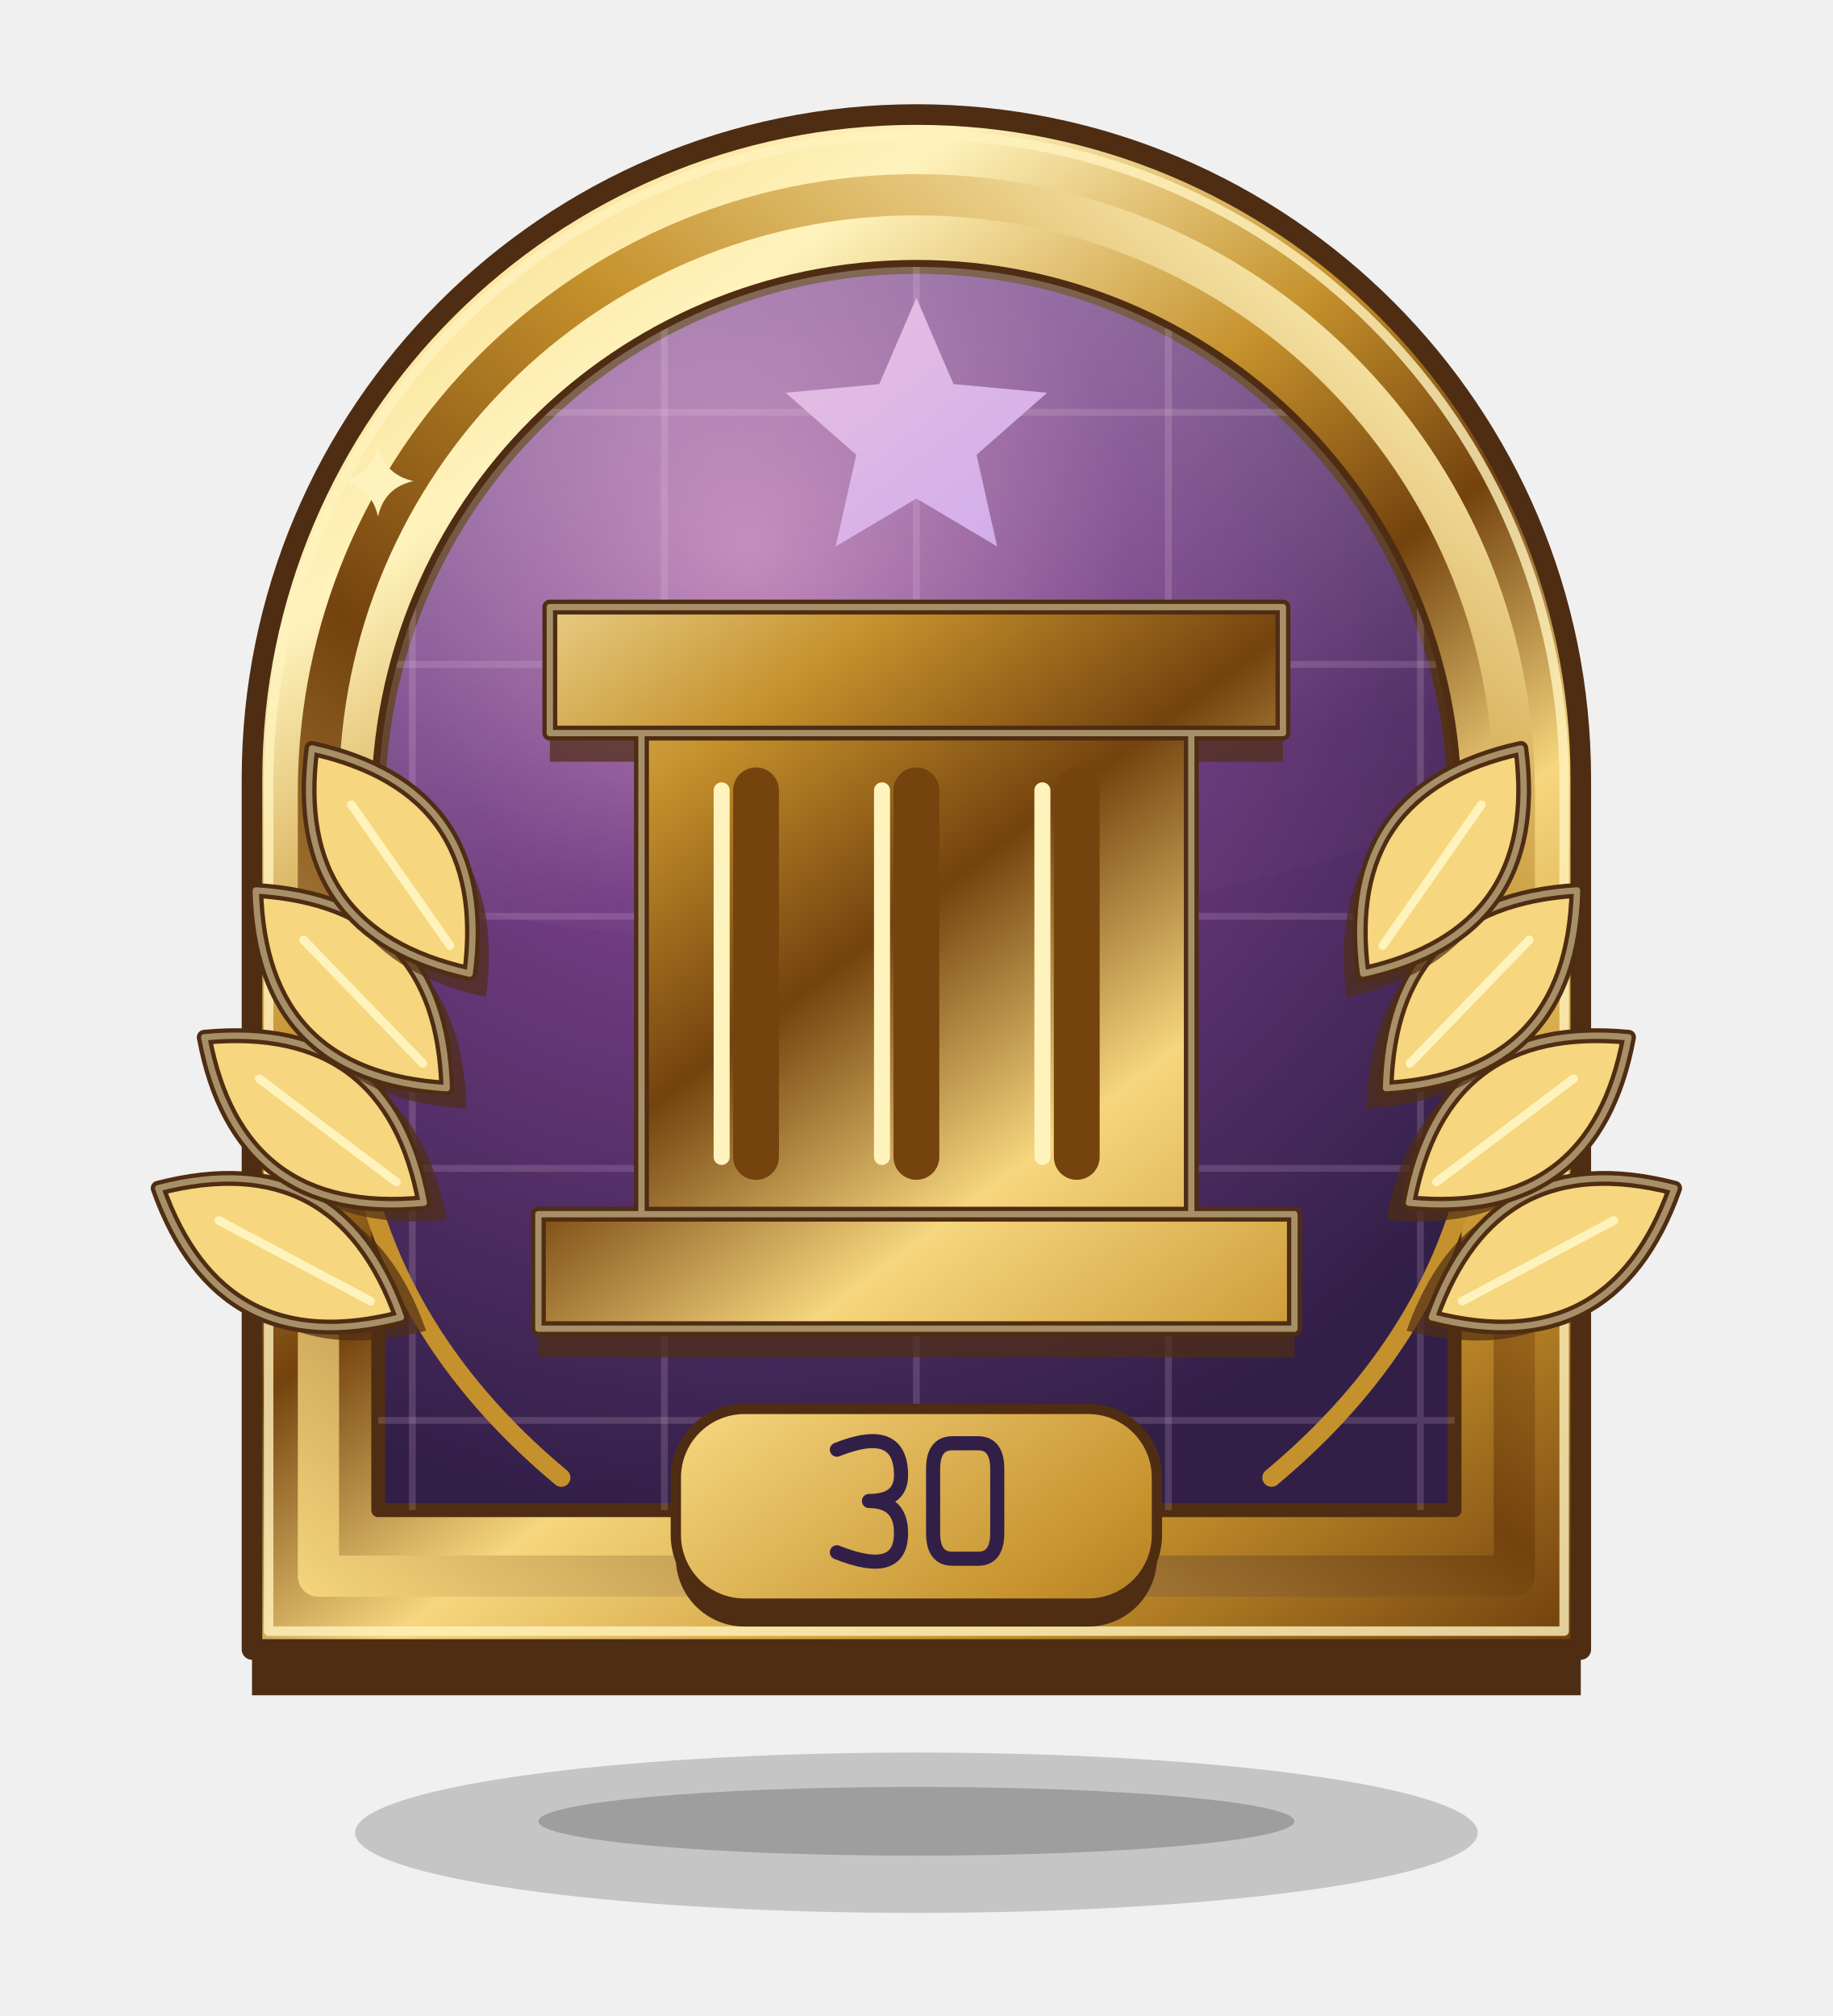
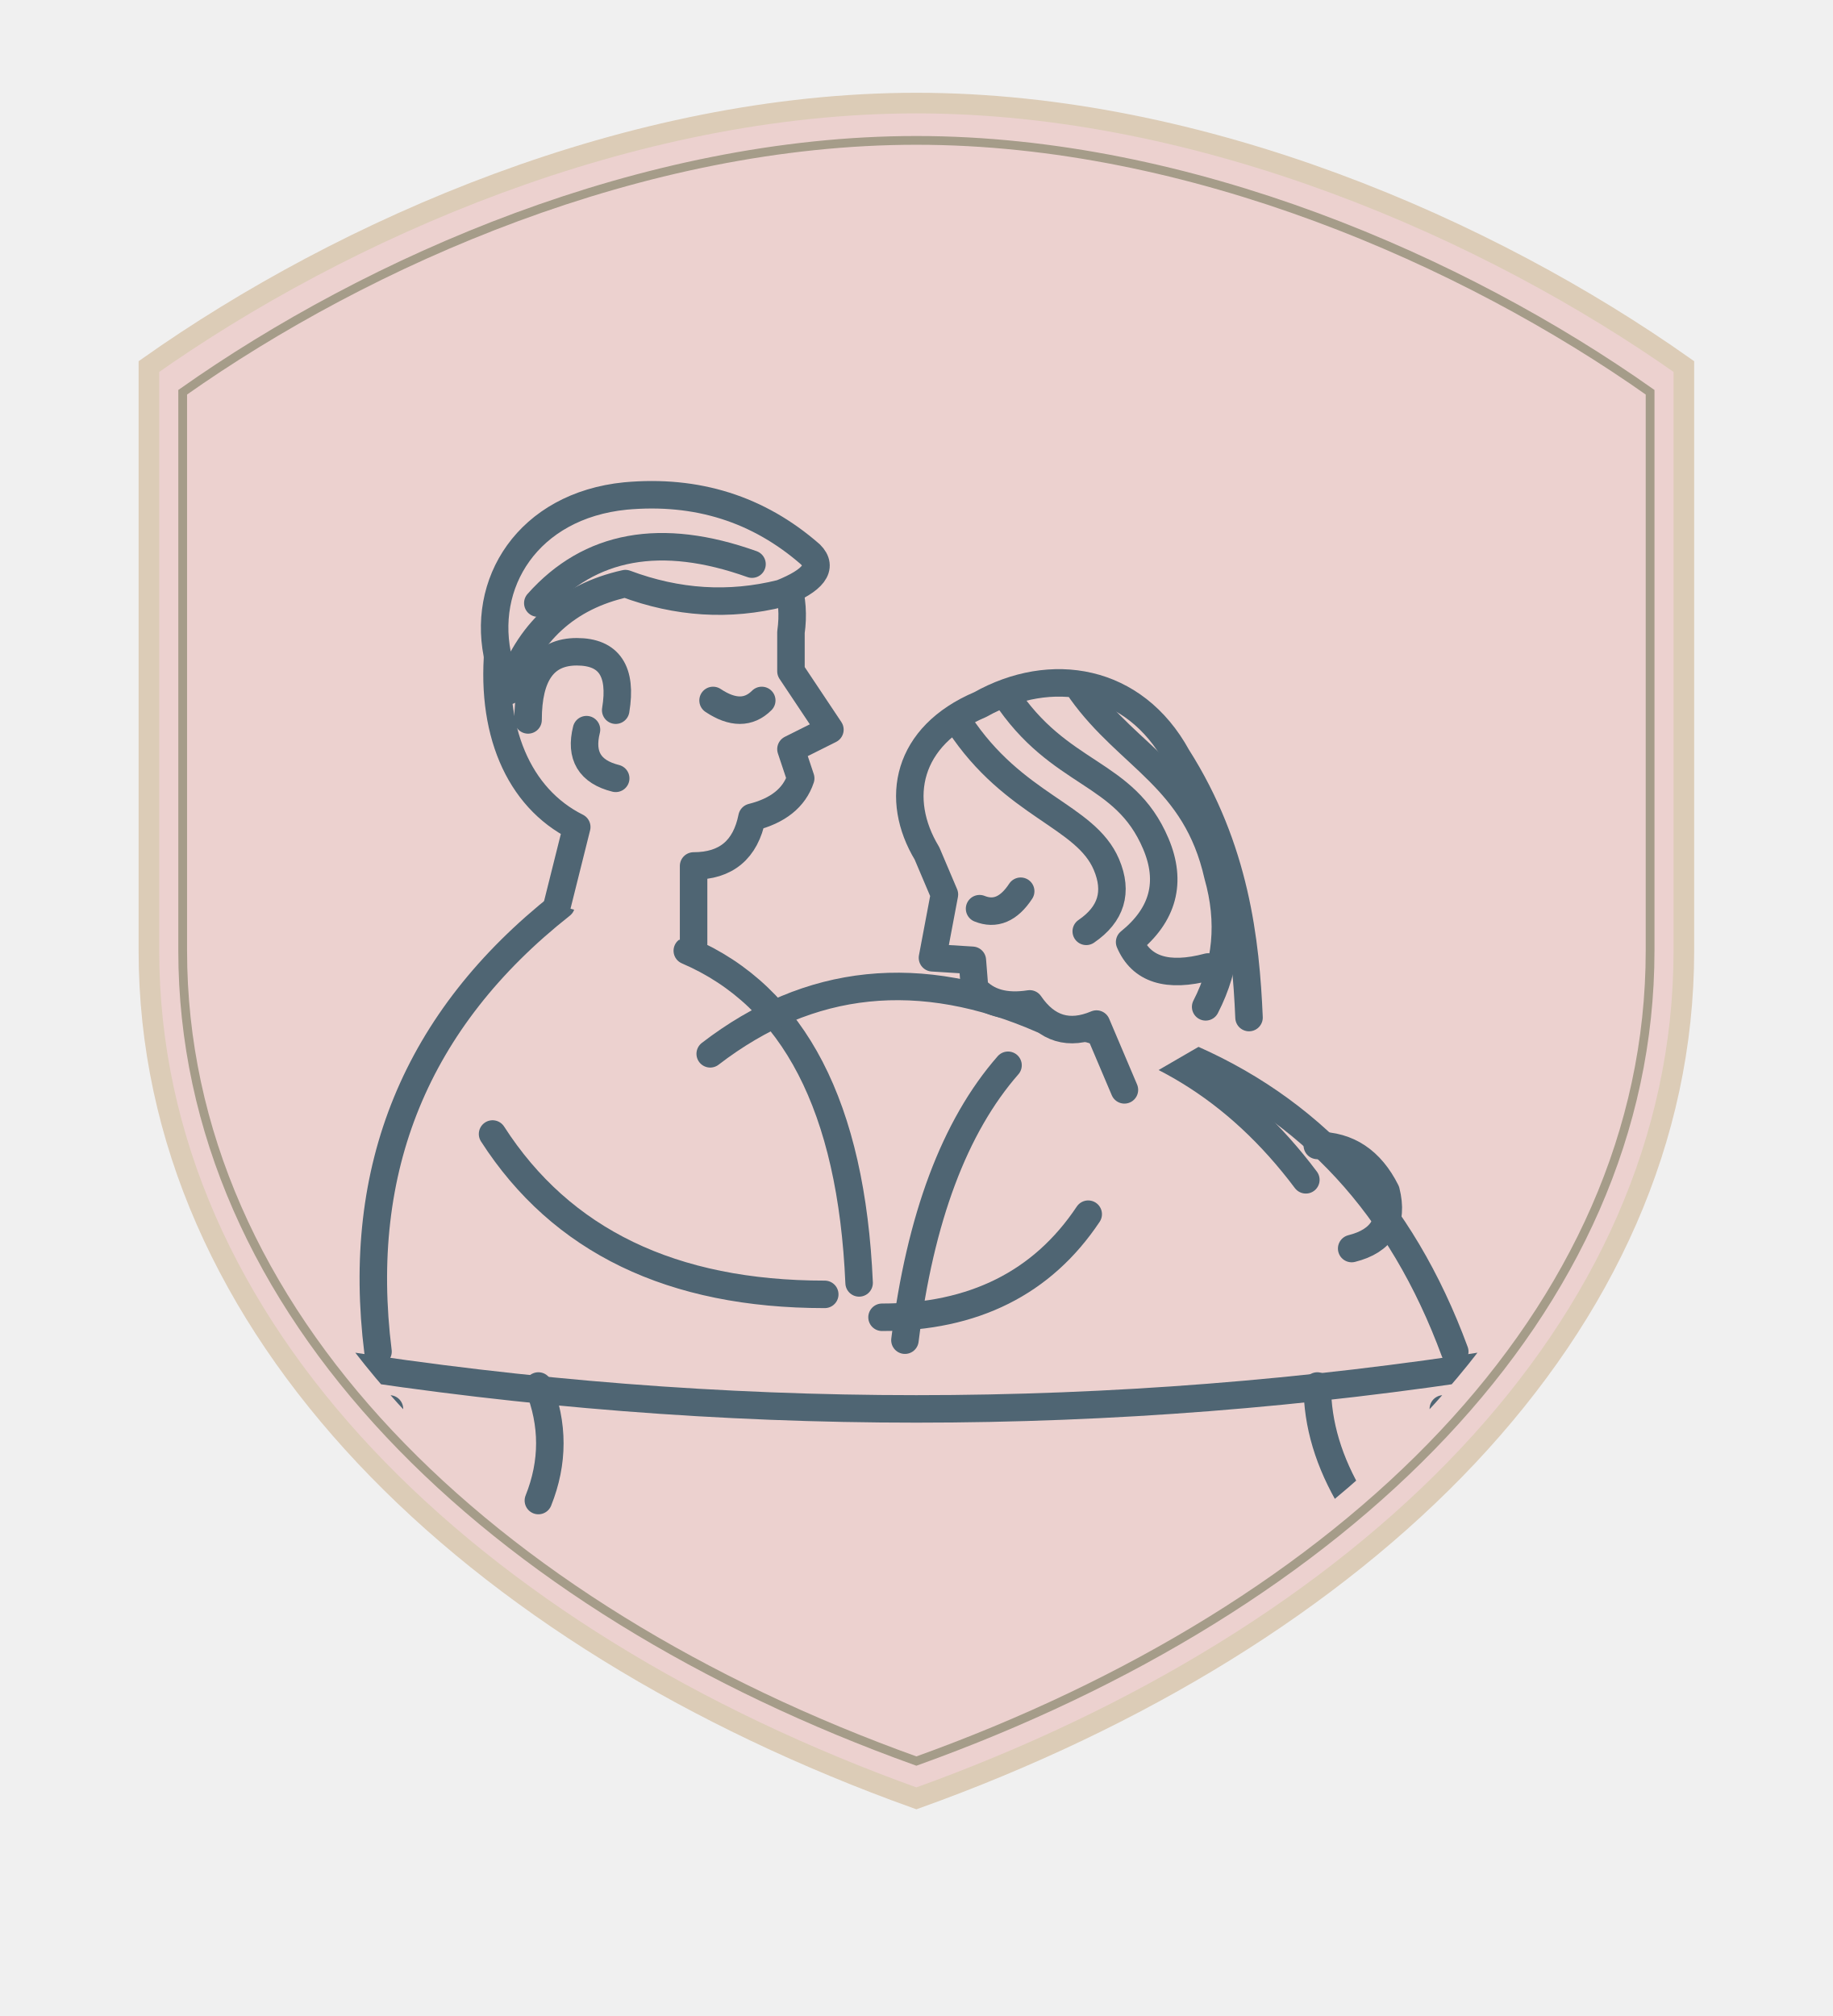
- <svg xmlns="http://www.w3.org/2000/svg" viewBox="0 0 160 176" aria-hidden="true" focusable="false" class="oa-badge-art" data-badge-art="ind-participations-30" data-art-motif="pillar" data-locked="false">
+ <svg xmlns="http://www.w3.org/2000/svg" viewBox="0 0 160 176" aria-hidden="true" focusable="false" data-badge-art="ind-participations-30" data-art-motif="a-steady-shoulder">
  <defs>
-     <linearGradient id="oba-asset-ind-participations-30-e-metal" x1="25" y1="15" x2="126" y2="150" gradientUnits="userSpaceOnUse">
-       <stop stop-color="#f6d67e" />
-       <stop offset=".19" stop-color="#fff3bd" />
-       <stop offset=".37" stop-color="#c5912c" />
-       <stop offset=".5" stop-color="#74430e" />
-       <stop offset=".64" stop-color="#f6d67e" />
-       <stop offset=".82" stop-color="#c5912c" />
-       <stop offset="1" stop-color="#74430e" />
-     </linearGradient>
-     <linearGradient id="oba-asset-ind-participations-30-e-bevel" x1="25" y1="151" x2="130" y2="18" gradientUnits="userSpaceOnUse">
-       <stop stop-color="#f6d67e" />
-       <stop offset=".46" stop-color="#74430e" />
-       <stop offset=".7" stop-color="#c5912c" />
-       <stop offset="1" stop-color="#fff3bd" />
-     </linearGradient>
-     <radialGradient id="oba-asset-ind-participations-30-e-enamel" cx="62" cy="40" r="105" gradientUnits="userSpaceOnUse">
-       <stop stop-color="#b877b0" />
-       <stop offset=".39" stop-color="#733d84" />
-       <stop offset="1" stop-color="#321f48" />
-     </radialGradient>
-     <linearGradient id="oba-asset-ind-participations-30-e-accent" x1="49" y1="39" x2="112" y2="119" gradientUnits="userSpaceOnUse">
-       <stop stop-color="#eac1df" />
-       <stop offset=".34" stop-color="#cfabec" />
-       <stop offset="1" stop-color="#733d84" />
-     </linearGradient>
-     <linearGradient id="oba-asset-ind-participations-30-e-gloss" x1="60" y1="20" x2="83" y2="111" gradientUnits="userSpaceOnUse">
-       <stop stop-color="#ffffff" stop-opacity=".32" />
-       <stop offset=".6" stop-color="#ffffff" stop-opacity=".02" />
-       <stop offset="1" stop-color="#ffffff" stop-opacity="0" />
-     </linearGradient>
-     <clipPath id="oba-asset-ind-participations-30-e-field">
-       <path d="M22 144V68A58 58 0 0 1 138 68V144Z" fill="#fff" transform="translate(80 80) scale(.81) translate(-80 -80)" />
+     <clipPath id="oba-asset-ind-participations-30-e-scene">
+       <path d="M80 9 C105 9 130 20 147 32 L147 83 C147 116 119 143 80 157 C41 143 13 116 13 83 L13 32 C30 20 55 9 80 9Z" transform="translate(80 83) scale(.92) translate(-80 -83)" />
    </clipPath>
  </defs>
-   <ellipse cx="80" cy="160" rx="49" ry="7" fill="#000" opacity=".18" />
-   <ellipse cx="80" cy="159" rx="33" ry="3" fill="#000" opacity=".2" />
-   <path d="M22 144V68A58 58 0 0 1 138 68V144Z" fill="#4f2d13" transform="translate(0 4)" />
-   <path d="M22 144V68A58 58 0 0 1 138 68V144Z" fill="url(#oba-asset-ind-participations-30-e-metal)" stroke="#4f2d13" stroke-width="1.8" stroke-linejoin="round" stroke-linecap="round" />
-   <path d="M22 144V68A58 58 0 0 1 138 68V144Z" fill="none" stroke="#fff3bd" stroke-width="0.85" stroke-linejoin="round" stroke-linecap="round" transform="translate(80 80) scale(.975) translate(-80 -80)" opacity=".8" />
-   <path d="M22 144V68A58 58 0 0 1 138 68V144Z" fill="none" stroke="url(#oba-asset-ind-participations-30-e-bevel)" stroke-width="4" stroke-linejoin="round" stroke-linecap="round" transform="translate(80 80) scale(.9) translate(-80 -80)" />
-   <path d="M22 144V68A58 58 0 0 1 138 68V144Z" fill="url(#oba-asset-ind-participations-30-e-enamel)" stroke="#4f2d13" stroke-width="1.5" stroke-linejoin="round" stroke-linecap="round" transform="translate(80 80) scale(.81) translate(-80 -80)" />
-   <g clip-path="url(#oba-asset-ind-participations-30-e-field)">
-     <path d="M36 23V138M23 36H138" fill="none" stroke="#eac1df" stroke-width="0.6" stroke-linejoin="round" stroke-linecap="round" opacity=".18" />
-     <path d="M58 23V138M23 58H138" fill="none" stroke="#eac1df" stroke-width="0.6" stroke-linejoin="round" stroke-linecap="round" opacity=".18" />
-     <path d="M80 23V138M23 80H138" fill="none" stroke="#eac1df" stroke-width="0.6" stroke-linejoin="round" stroke-linecap="round" opacity=".18" />
-     <path d="M102 23V138M23 102H138" fill="none" stroke="#eac1df" stroke-width="0.6" stroke-linejoin="round" stroke-linecap="round" opacity=".18" />
-     <path d="M124 23V138M23 124H138" fill="none" stroke="#eac1df" stroke-width="0.6" stroke-linejoin="round" stroke-linecap="round" opacity=".18" />
-     <path d="M14 18H147V63Q78 96 14 72Z" fill="url(#oba-asset-ind-participations-30-e-gloss)" />
-   </g>
-   <path d="M49 129Q25 109 32 77M111 129Q135 109 128 77" fill="none" stroke="#c5912c" stroke-width="1.6" stroke-linejoin="round" stroke-linecap="round" />
-   <g transform="translate(35 115) rotate(-62)">
-     <path d="M0 0Q-11-12 0-24Q11-12 0 0Z" fill="#4f2d13" transform="translate(0 2.5)" opacity=".7" />
-     <path d="M0 0Q-11-12 0-24Q11-12 0 0Z" fill="url(#oba-asset-ind-participations-30-e-metal)" stroke="#4f2d13" stroke-width="1.3" stroke-linejoin="round" stroke-linecap="round" />
-     <path d="M0 0Q-11-12 0-24Q11-12 0 0Z" fill="none" stroke="#fff3bd" stroke-width="0.55" stroke-linejoin="round" stroke-linecap="round" opacity=".5" />
-     <path d="M0-3V-18" fill="none" stroke="#fff3bd" stroke-width="0.75" stroke-linejoin="round" stroke-linecap="round" />
-   </g>
-   <g transform="translate(125 115) rotate(62)">
-     <path d="M0 0Q-11-12 0-24Q11-12 0 0Z" fill="#4f2d13" transform="translate(0 2.5)" opacity=".7" />
-     <path d="M0 0Q-11-12 0-24Q11-12 0 0Z" fill="url(#oba-asset-ind-participations-30-e-metal)" stroke="#4f2d13" stroke-width="1.3" stroke-linejoin="round" stroke-linecap="round" />
-     <path d="M0 0Q-11-12 0-24Q11-12 0 0Z" fill="none" stroke="#fff3bd" stroke-width="0.55" stroke-linejoin="round" stroke-linecap="round" opacity=".5" />
-     <path d="M0-3V-18" fill="none" stroke="#fff3bd" stroke-width="0.75" stroke-linejoin="round" stroke-linecap="round" />
-   </g>
-   <g transform="translate(37 105) rotate(-53)">
-     <path d="M0 0Q-11-12 0-24Q11-12 0 0Z" fill="#4f2d13" transform="translate(0 2.5)" opacity=".7" />
-     <path d="M0 0Q-11-12 0-24Q11-12 0 0Z" fill="url(#oba-asset-ind-participations-30-e-metal)" stroke="#4f2d13" stroke-width="1.3" stroke-linejoin="round" stroke-linecap="round" />
-     <path d="M0 0Q-11-12 0-24Q11-12 0 0Z" fill="none" stroke="#fff3bd" stroke-width="0.55" stroke-linejoin="round" stroke-linecap="round" opacity=".5" />
-     <path d="M0-3V-18" fill="none" stroke="#fff3bd" stroke-width="0.75" stroke-linejoin="round" stroke-linecap="round" />
-   </g>
-   <g transform="translate(123 105) rotate(53)">
-     <path d="M0 0Q-11-12 0-24Q11-12 0 0Z" fill="#4f2d13" transform="translate(0 2.5)" opacity=".7" />
-     <path d="M0 0Q-11-12 0-24Q11-12 0 0Z" fill="url(#oba-asset-ind-participations-30-e-metal)" stroke="#4f2d13" stroke-width="1.3" stroke-linejoin="round" stroke-linecap="round" />
-     <path d="M0 0Q-11-12 0-24Q11-12 0 0Z" fill="none" stroke="#fff3bd" stroke-width="0.55" stroke-linejoin="round" stroke-linecap="round" opacity=".5" />
-     <path d="M0-3V-18" fill="none" stroke="#fff3bd" stroke-width="0.75" stroke-linejoin="round" stroke-linecap="round" />
-   </g>
-   <g transform="translate(39 95) rotate(-44)">
-     <path d="M0 0Q-11-12 0-24Q11-12 0 0Z" fill="#4f2d13" transform="translate(0 2.5)" opacity=".7" />
-     <path d="M0 0Q-11-12 0-24Q11-12 0 0Z" fill="url(#oba-asset-ind-participations-30-e-metal)" stroke="#4f2d13" stroke-width="1.3" stroke-linejoin="round" stroke-linecap="round" />
-     <path d="M0 0Q-11-12 0-24Q11-12 0 0Z" fill="none" stroke="#fff3bd" stroke-width="0.55" stroke-linejoin="round" stroke-linecap="round" opacity=".5" />
-     <path d="M0-3V-18" fill="none" stroke="#fff3bd" stroke-width="0.75" stroke-linejoin="round" stroke-linecap="round" />
-   </g>
-   <g transform="translate(121 95) rotate(44)">
-     <path d="M0 0Q-11-12 0-24Q11-12 0 0Z" fill="#4f2d13" transform="translate(0 2.5)" opacity=".7" />
-     <path d="M0 0Q-11-12 0-24Q11-12 0 0Z" fill="url(#oba-asset-ind-participations-30-e-metal)" stroke="#4f2d13" stroke-width="1.3" stroke-linejoin="round" stroke-linecap="round" />
-     <path d="M0 0Q-11-12 0-24Q11-12 0 0Z" fill="none" stroke="#fff3bd" stroke-width="0.55" stroke-linejoin="round" stroke-linecap="round" opacity=".5" />
-     <path d="M0-3V-18" fill="none" stroke="#fff3bd" stroke-width="0.75" stroke-linejoin="round" stroke-linecap="round" />
-   </g>
-   <g transform="translate(41 85) rotate(-35)">
-     <path d="M0 0Q-11-12 0-24Q11-12 0 0Z" fill="#4f2d13" transform="translate(0 2.5)" opacity=".7" />
-     <path d="M0 0Q-11-12 0-24Q11-12 0 0Z" fill="url(#oba-asset-ind-participations-30-e-metal)" stroke="#4f2d13" stroke-width="1.3" stroke-linejoin="round" stroke-linecap="round" />
-     <path d="M0 0Q-11-12 0-24Q11-12 0 0Z" fill="none" stroke="#fff3bd" stroke-width="0.55" stroke-linejoin="round" stroke-linecap="round" opacity=".5" />
-     <path d="M0-3V-18" fill="none" stroke="#fff3bd" stroke-width="0.75" stroke-linejoin="round" stroke-linecap="round" />
-   </g>
-   <g transform="translate(119 85) rotate(35)">
-     <path d="M0 0Q-11-12 0-24Q11-12 0 0Z" fill="#4f2d13" transform="translate(0 2.5)" opacity=".7" />
-     <path d="M0 0Q-11-12 0-24Q11-12 0 0Z" fill="url(#oba-asset-ind-participations-30-e-metal)" stroke="#4f2d13" stroke-width="1.3" stroke-linejoin="round" stroke-linecap="round" />
-     <path d="M0 0Q-11-12 0-24Q11-12 0 0Z" fill="none" stroke="#fff3bd" stroke-width="0.55" stroke-linejoin="round" stroke-linecap="round" opacity=".5" />
-     <path d="M0-3V-18" fill="none" stroke="#fff3bd" stroke-width="0.75" stroke-linejoin="round" stroke-linecap="round" />
-   </g>
-   <path d="M48 53H112V64H48ZM56 64H104V106H56ZM47 106H113V116H47Z" fill="#4f2d13" transform="translate(0 2.5)" opacity=".7" />
-   <path d="M48 53H112V64H48ZM56 64H104V106H56ZM47 106H113V116H47Z" fill="url(#oba-asset-ind-participations-30-e-metal)" stroke="#4f2d13" stroke-width="1.3" stroke-linejoin="round" stroke-linecap="round" />
-   <path d="M48 53H112V64H48ZM56 64H104V106H56ZM47 106H113V116H47Z" fill="none" stroke="#fff3bd" stroke-width="0.55" stroke-linejoin="round" stroke-linecap="round" opacity=".5" />
-   <path d="M66 69V101M80 69V101M94 69V101" fill="none" stroke="#74430e" stroke-width="4" stroke-linejoin="round" stroke-linecap="round" />
-   <path d="M63 69V101M77 69V101M91 69V101" fill="none" stroke="#fff3bd" stroke-width="1.4" stroke-linejoin="round" stroke-linecap="round" />
-   <path d="M80 26L83.24 33.53L91.41 34.29L85.25 39.71L87.05 47.71L80 43.52L72.95 47.71L74.75 39.71L68.59 34.29L76.76 33.53Z" fill="url(#oba-asset-ind-participations-30-e-accent)" />
-   <rect x="59" y="125" width="42" height="17" rx="6" fill="#4f2d13" />
-   <rect x="59" y="123" width="42" height="17" rx="6" fill="url(#oba-asset-ind-participations-30-e-metal)" stroke="#4f2d13" stroke-width="0.9" />
-   <g transform="translate(73.06 126) scale(0.56)">
-     <g transform="translate(0 0)">
-       <path d="M0 1Q10-3 10 5Q10 9 5 9Q10 9 10 14Q10 21 0 17" fill="none" stroke="#321f48" stroke-width="2.2" stroke-linejoin="round" stroke-linecap="round" />
+   <path d="M80 9 C105 9 130 20 147 32 L147 83 C147 116 119 143 80 157 C41 143 13 116 13 83 L13 32 C30 20 55 9 80 9Z" fill="#ECD1CF" stroke="#DCCCB7" stroke-width="1.8" />
+   <path d="M80 9 C105 9 130 20 147 32 L147 83 C147 116 119 143 80 157 C41 143 13 116 13 83 L13 32 C30 20 55 9 80 9Z" transform="translate(80 83) scale(.956) translate(-80 -83)" fill="none" stroke="#A59C89" stroke-width=".8" />
+   <g clip-path="url(#oba-asset-ind-participations-30-e-scene)" fill="none" stroke="#4F6573" stroke-width="2.4" stroke-linecap="round" stroke-linejoin="round">
+     <path d="M29 119 Q80 127 131 119 M34 123 L34 131 M126 123 L126 131" />
+     <path d="M33 118 Q30 94 49 79 M60 83 Q74 89 75 112 M43 99 Q52 113 72 113" />
+     <path d="M79 117 Q81 101 88 93 M103 92 Q120 99 127 118" />
+     <path d="M62 92 Q75 82 91 89 Q105 91 114 103 M115 100 Q119 100 121 104 Q122 108 118 109" />
+     <path d="M95 106 Q89 115 77 115 M47 121 Q49 126 47 131 M115 121 Q115 126 118 131" />
+     <g transform="translate(58 62) rotate(0) scale(0.85 0.85)" stroke-width="2.824">
+       <path d="M-11 20 L-9 12 C-15 9-18 2-17-7 C-17-16-10-22 0-21 C9-21 14-15 13-8 L13-4 L17 2 L13 4 L14 7 Q13 10 9 11 Q8 16 3 16 L3 24" fill="#ECD1CF" />
+       <path d="M-17-5 C-19-13-14-21-4-22 Q7-23 15-16 Q17-14 12-12 Q4-10-4-13 Q-13-11-16-2" fill="#ECD1CF" />
+       <path d="M-13-11 Q-5-20 9-15 M-14 1 Q-14-6-9-6 Q-4-6-5 0 M-8 2 Q-9 6-5 7" />
+       <path d="M5-1 Q8 1 10-1" />
    </g>
-     <g transform="translate(15 0)">
-       <path d="M3 0H7Q10 0 10 4V14Q10 18 7 18H3Q0 18 0 14V4Q0 0 3 0Z" fill="none" stroke="#321f48" stroke-width="2.2" stroke-linejoin="round" stroke-linecap="round" />
+     <g transform="translate(93 77) rotate(-23) scale(-0.78 0.78)" stroke-width="3.077">
+       <path d="M-13 22 C-16 14-19 4-17-8 C-16-18-8-23 1-22 C10-22 14-16 13-9 L13-4 L17 2 L13 4 L14 7 Q13 10 9 11 Q8 16 3 16 L3 24" fill="#ECD1CF" />
+       <path d="M-2-22 C-4-11-11-9-11 0 Q-11 7-4 9 Q-4 14-11 15 M4-21 C2-10-5-6-5 0 Q-5 5 0 6 M-10-19 C-12-10-18-5-16 6 Q-15 14-9 19" />
+       <path d="M5-1 Q8 1 10-1" />
    </g>
  </g>
-   <path d="M33 38.9Q33.558 41.442 36.1 42Q33.558 42.558 33 45.1Q32.442 42.558 29.9 42Q32.442 41.442 33 38.9Z" fill="#fff3bd" />
</svg>
